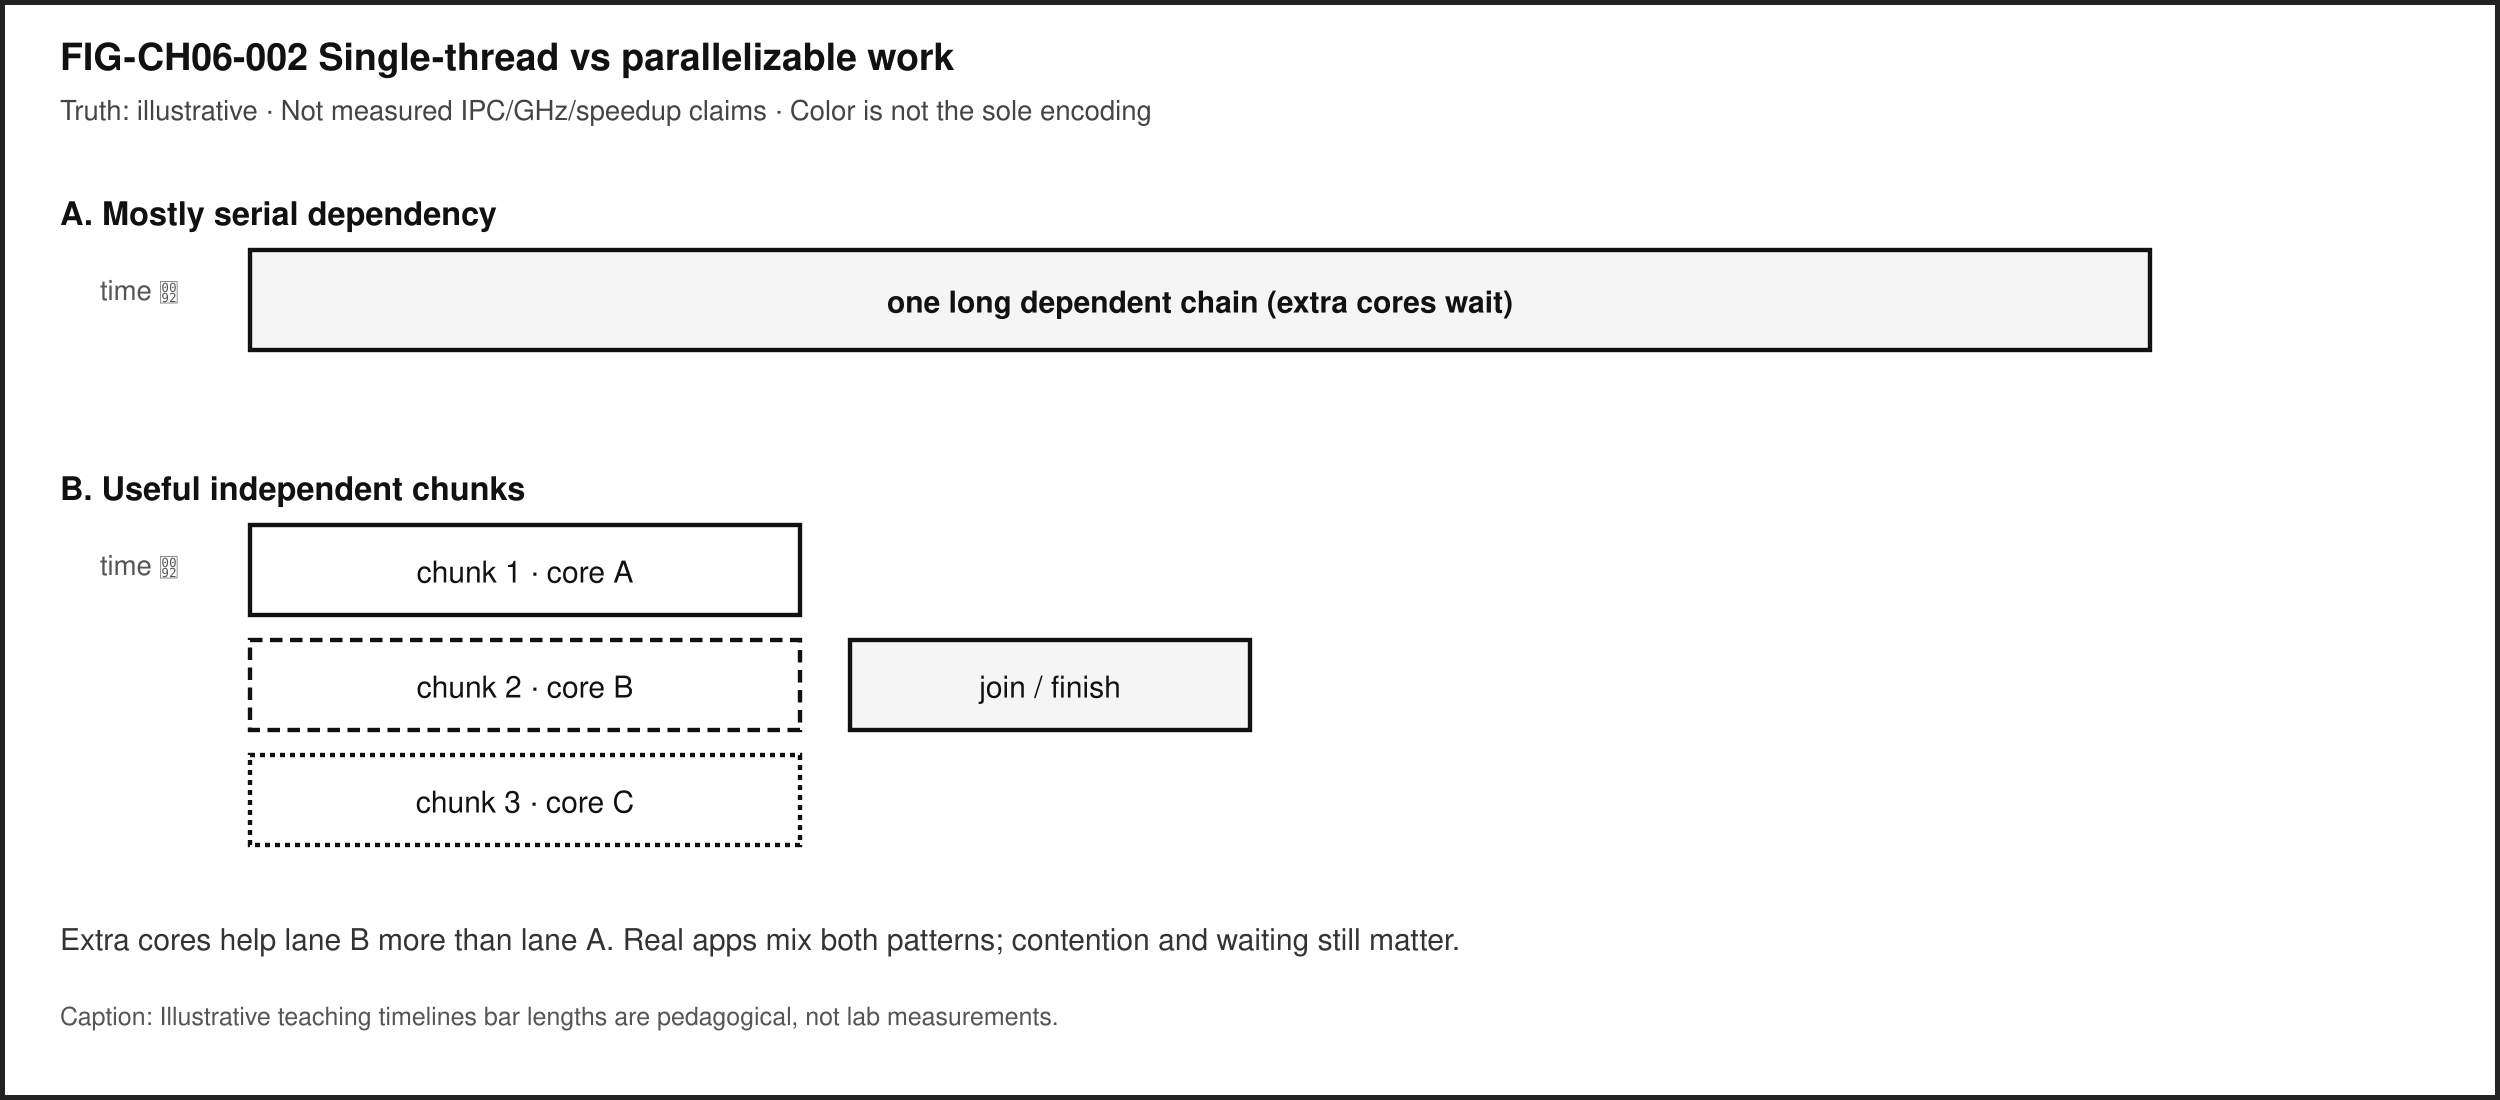
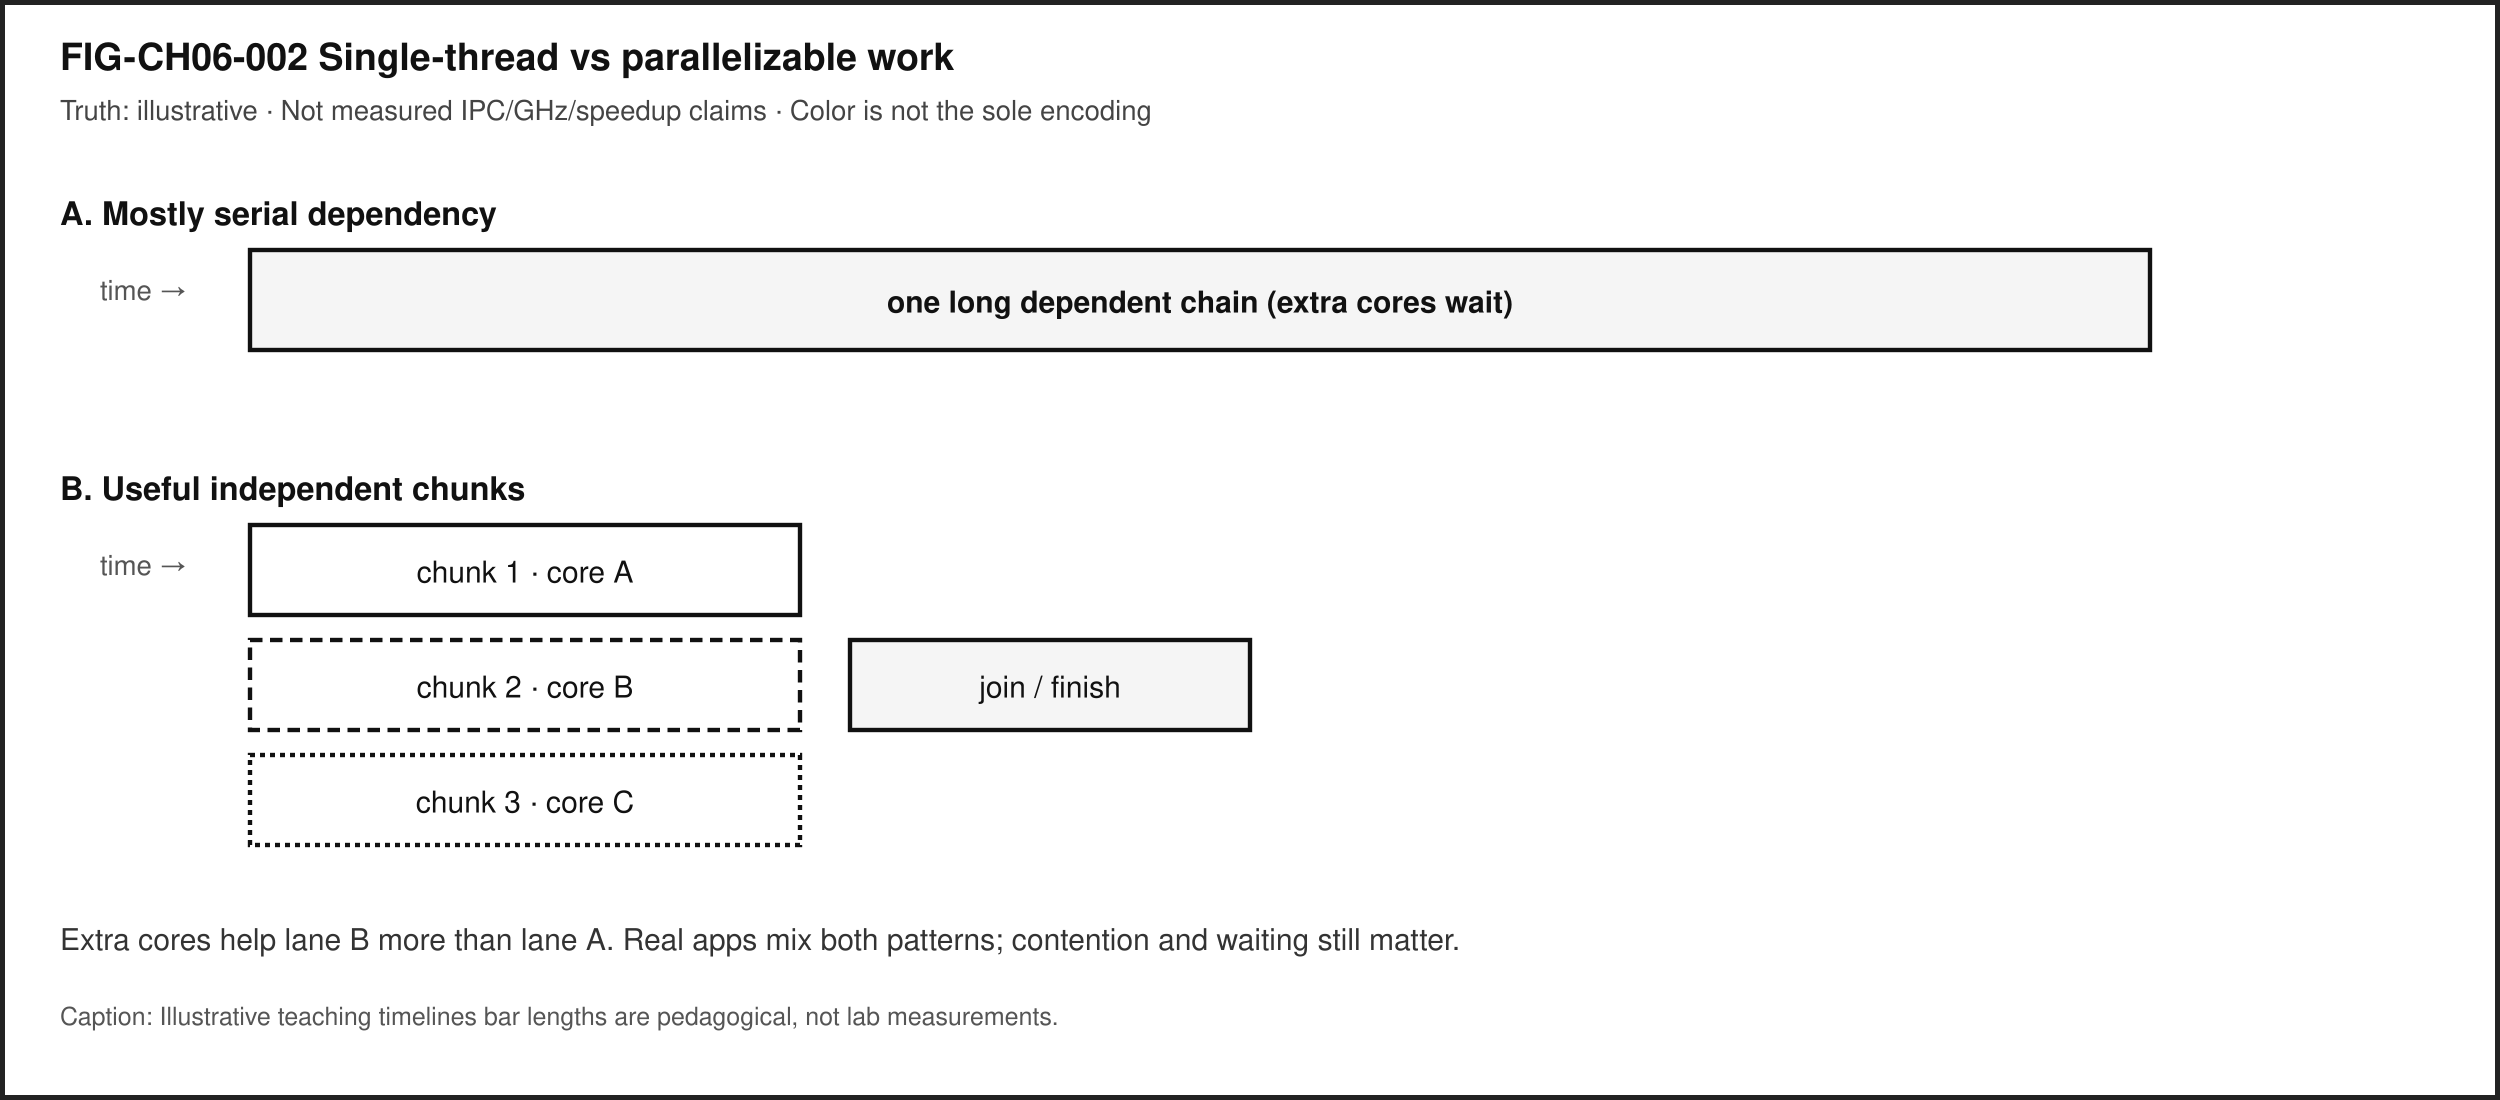
<svg xmlns="http://www.w3.org/2000/svg" width="1000" height="440" viewBox="0 0 1000 440" role="img" aria-labelledby="FIG-CH06-002-title FIG-CH06-002-desc" data-figure-id="FIG-CH06-002" data-truth-classification="illustrative">
  <rect width="1000" height="440" fill="#ffffff" />
  <rect x="1" y="1" width="998" height="438" fill="none" stroke="#222222" stroke-width="2" />
  <text x="24" y="28" font-family="Helvetica,Arial,sans-serif" font-size="15" font-weight="bold" fill="#111111">FIG-CH06-002  Single-thread vs parallelizable work</text>
  <text x="24" y="48" font-family="Helvetica,Arial,sans-serif" font-size="11" fill="#444444">Truth: illustrative · Not measured IPC/GHz/speedup claims · Color is not the sole encoding</text>
  <text x="24" y="90" font-family="Helvetica,Arial,sans-serif" font-size="13" font-weight="bold" fill="#111111">A. Mostly serial dependency</text>
-   <text x="40" y="120" font-family="Helvetica,Arial,sans-serif" font-size="11" fill="#555555">time </text>
+   <text x="40" y="120" font-family="Helvetica,Arial,sans-serif" font-size="11" fill="#555555">time →</text>
  <rect x="100" y="100" width="760" height="40" fill="#f5f5f5" stroke="#111111" stroke-width="1.75" />
  <text x="480" y="125" text-anchor="middle" font-family="Helvetica,Arial,sans-serif" font-size="12" font-weight="bold" fill="#111111">one long dependent chain (extra cores wait)</text>
  <text x="24" y="200" font-family="Helvetica,Arial,sans-serif" font-size="13" font-weight="bold" fill="#111111">B. Useful independent chunks</text>
-   <text x="40" y="230" font-family="Helvetica,Arial,sans-serif" font-size="11" fill="#555555">time </text>
+   <text x="40" y="230" font-family="Helvetica,Arial,sans-serif" font-size="11" fill="#555555">time →</text>
  <rect x="100" y="210" width="220" height="36" fill="#ffffff" stroke="#111111" stroke-width="1.75" />
  <text x="210" y="233" text-anchor="middle" font-family="Helvetica,Arial,sans-serif" font-size="12" fill="#111111">chunk 1 · core A</text>
  <rect x="100" y="256" width="220" height="36" fill="#ffffff" stroke="#111111" stroke-width="1.75" stroke-dasharray="5 3" />
  <text x="210" y="279" text-anchor="middle" font-family="Helvetica,Arial,sans-serif" font-size="12" fill="#111111">chunk 2 · core B</text>
  <rect x="100" y="302" width="220" height="36" fill="#ffffff" stroke="#111111" stroke-width="1.75" stroke-dasharray="2 2" />
  <text x="210" y="325" text-anchor="middle" font-family="Helvetica,Arial,sans-serif" font-size="12" fill="#111111">chunk 3 · core C</text>
  <rect x="340" y="256" width="160" height="36" fill="#f5f5f5" stroke="#111111" stroke-width="1.75" />
  <text x="420" y="279" text-anchor="middle" font-family="Helvetica,Arial,sans-serif" font-size="12" fill="#111111">join / finish</text>
  <text x="24" y="380" font-family="Helvetica,Arial,sans-serif" font-size="12" fill="#333333">Extra cores help lane B more than lane A. Real apps mix both patterns; contention and waiting still matter.</text>
  <text x="24" y="410" font-family="Helvetica,Arial,sans-serif" font-size="10" fill="#555555">Caption: Illustrative teaching timelines  bar lengths are pedagogical, not lab measurements.</text>
</svg>
